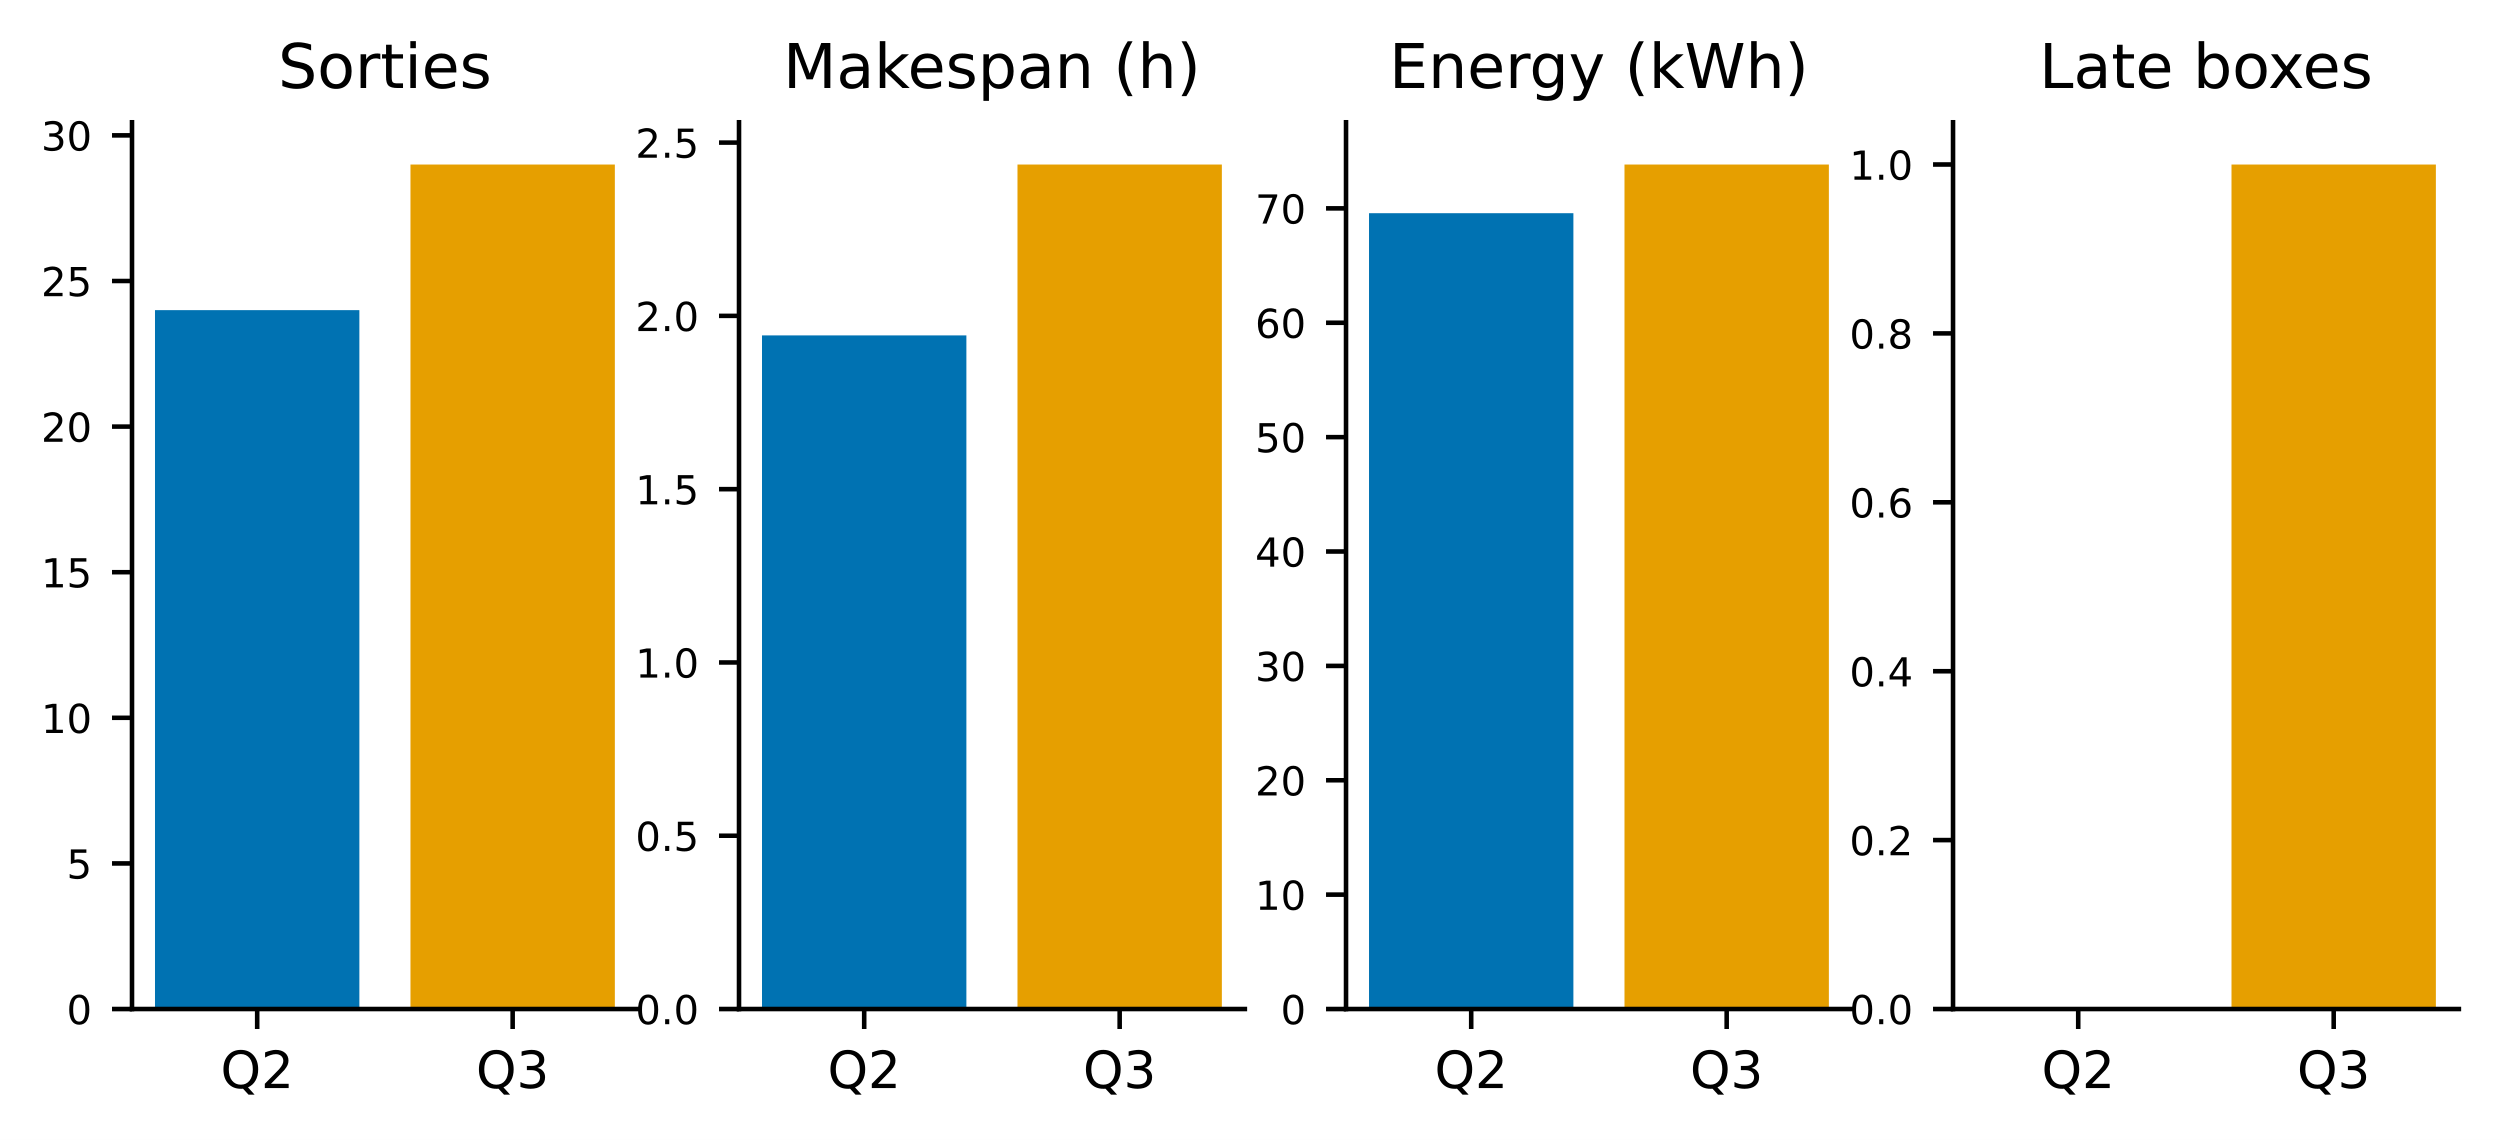
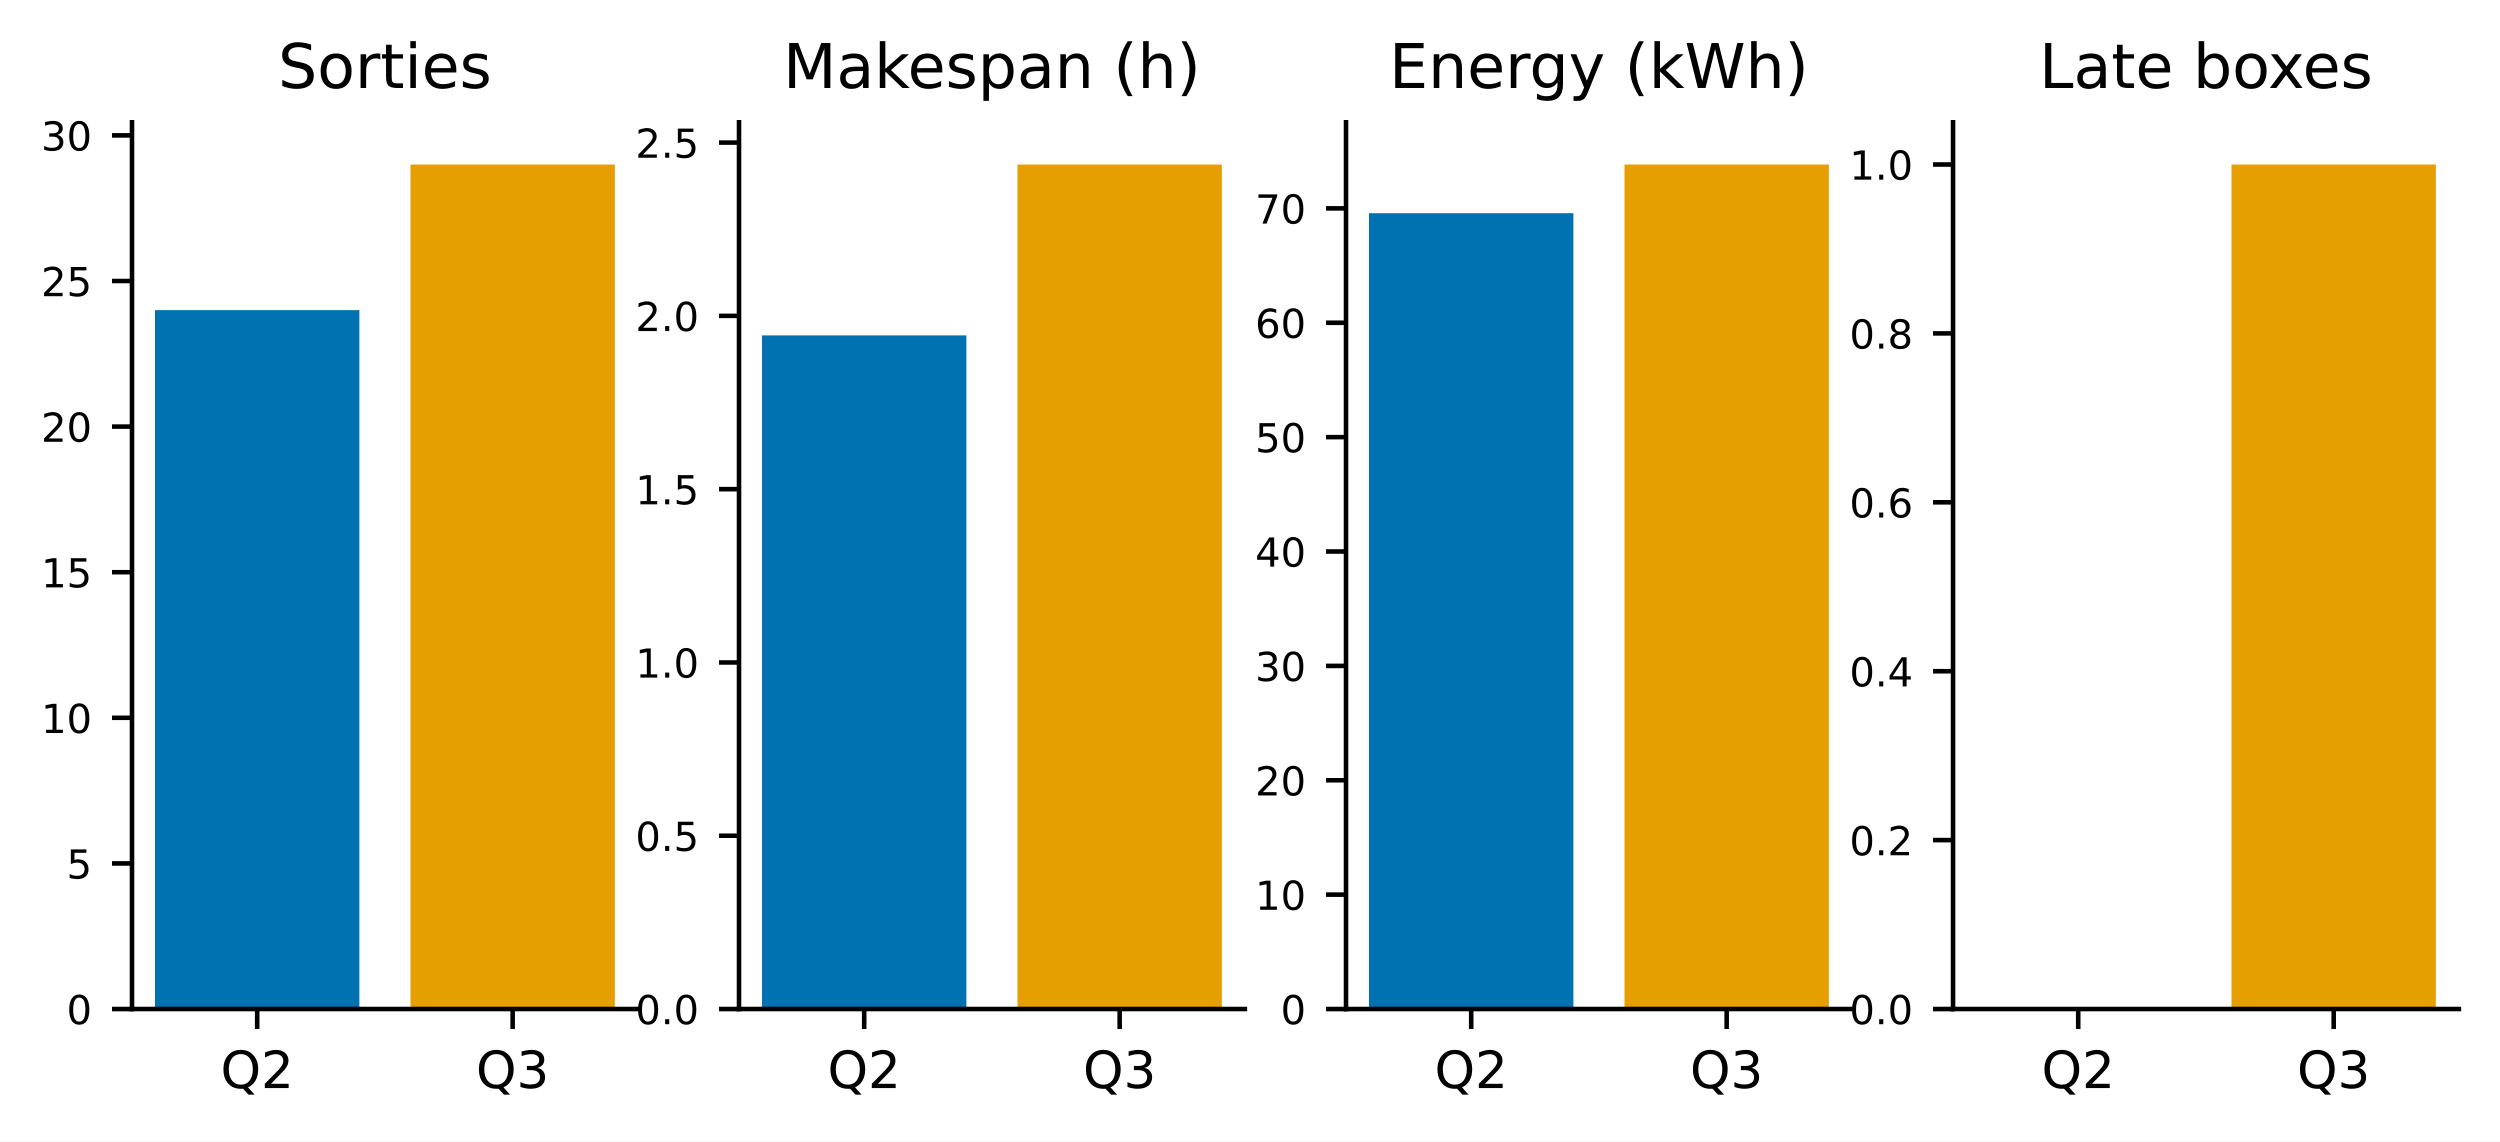
- <svg xmlns="http://www.w3.org/2000/svg" xmlns:xlink="http://www.w3.org/1999/xlink" width="437.647pt" height="199.549pt" viewBox="0 0 437.647 199.549" version="1.1">
+ <svg xmlns="http://www.w3.org/2000/svg" xmlns:xlink="http://www.w3.org/1999/xlink" width="437.647pt" height="199.838pt" viewBox="0 0 437.647 199.838" version="1.1">
  <defs>
    <style type="text/css">*{stroke-linejoin: round; stroke-linecap: butt}</style>
  </defs>
  <g id="figure_1">
    <g id="patch_1">
-       <path d="M 0 199.549  L 437.647 199.549  L 437.647 -0  L 0 -0  z " style="fill: #ffffff" />
+       <path d="M 0 199.838  L 437.647 199.838  L 437.647 0  L 0 0  z " style="fill: #ffffff" />
    </g>
    <g id="axes_1">
      <g id="patch_2">
        <path d="M 23.108 176.638  L 111.66 176.638  L 111.66 21.406  L 23.108 21.406  z " style="fill: #ffffff" />
      </g>
      <g id="patch_3">
-         <path d="M 27.133 176.638  L 62.911 176.638  L 62.911 54.288  L 27.133 54.288  z " clip-path="url(#p509af8be00)" style="fill: #0072b2" />
+         <path d="M 27.133 176.638  L 62.911 176.638  L 62.911 54.288  L 27.133 54.288  z " clip-path="url(#pdd4638ea67)" style="fill: #0072b2" />
      </g>
      <g id="patch_4">
-         <path d="M 71.856 176.638  L 107.635 176.638  L 107.635 28.798  L 71.856 28.798  z " clip-path="url(#p509af8be00)" style="fill: #e69f00" />
+         <path d="M 71.856 176.638  L 107.635 176.638  L 107.635 28.798  L 71.856 28.798  z " clip-path="url(#pdd4638ea67)" style="fill: #e69f00" />
      </g>
      <g id="matplotlib.axis_1">
        <g id="xtick_1">
          <g id="line2d_1">
            <defs>
-               <path id="m4ab9495dc7" d="M 0 0  L 0 3.5  " style="stroke: #000000; stroke-width: 0.8" />
+               <path id="m106b069956" d="M 0 0  L 0 3.5  " style="stroke: #000000; stroke-width: 0.8" />
            </defs>
            <g>
-               <use xlink:href="#m4ab9495dc7" x="45.022" y="176.638" style="stroke: #000000; stroke-width: 0.8" />
+               <use xlink:href="#m106b069956" x="45.022" y="176.638" style="stroke: #000000; stroke-width: 0.8" />
            </g>
          </g>
          <g id="text_1">
-             <text style="font-size: 9px; font-family: 'DejaVu Sans', 'Bitstream Vera Sans', 'Computer Modern Sans Serif', 'Lucida Grande', 'Verdana', 'Geneva', 'Lucid', 'Arial', 'Helvetica', 'Avant Garde', sans-serif; text-anchor: middle" x="45.022" y="190.477" transform="rotate(-0 45.02193 190.4769)">Q2</text>
+             <text style="font-size: 9px; font-family: 'DejaVu Sans', 'Bitstream Vera Sans', 'Computer Modern Sans Serif', 'Lucida Grande', 'Verdana', 'Geneva', 'Lucid', 'Arial', 'Helvetica', 'Avant Garde', sans-serif; text-anchor: middle" x="45.022" y="190.476" transform="rotate(-0 45.02193 190.4762)">Q2</text>
          </g>
        </g>
        <g id="xtick_2">
          <g id="line2d_2">
            <g>
-               <use xlink:href="#m4ab9495dc7" x="89.745" y="176.638" style="stroke: #000000; stroke-width: 0.8" />
+               <use xlink:href="#m106b069956" x="89.745" y="176.638" style="stroke: #000000; stroke-width: 0.8" />
            </g>
          </g>
          <g id="text_2">
-             <text style="font-size: 9px; font-family: 'DejaVu Sans', 'Bitstream Vera Sans', 'Computer Modern Sans Serif', 'Lucida Grande', 'Verdana', 'Geneva', 'Lucid', 'Arial', 'Helvetica', 'Avant Garde', sans-serif; text-anchor: middle" x="89.745" y="190.477" transform="rotate(-0 89.74525 190.4769)">Q3</text>
+             <text style="font-size: 9px; font-family: 'DejaVu Sans', 'Bitstream Vera Sans', 'Computer Modern Sans Serif', 'Lucida Grande', 'Verdana', 'Geneva', 'Lucid', 'Arial', 'Helvetica', 'Avant Garde', sans-serif; text-anchor: middle" x="89.745" y="190.476" transform="rotate(-0 89.74525 190.4762)">Q3</text>
          </g>
        </g>
      </g>
      <g id="matplotlib.axis_2">
        <g id="ytick_1">
          <g id="line2d_3">
            <defs>
-               <path id="mc6337fe862" d="M 0 0  L -3.5 0  " style="stroke: #000000; stroke-width: 0.8" />
+               <path id="m26ea28f7e0" d="M 0 0  L -3.5 0  " style="stroke: #000000; stroke-width: 0.8" />
            </defs>
            <g>
-               <use xlink:href="#mc6337fe862" x="23.108" y="176.638" style="stroke: #000000; stroke-width: 0.8" />
+               <use xlink:href="#m26ea28f7e0" x="23.108" y="176.638" style="stroke: #000000; stroke-width: 0.8" />
            </g>
          </g>
          <g id="text_3">
-             <text style="font-size: 7px; font-family: 'DejaVu Sans', 'Bitstream Vera Sans', 'Computer Modern Sans Serif', 'Lucida Grande', 'Verdana', 'Geneva', 'Lucid', 'Arial', 'Helvetica', 'Avant Garde', sans-serif; text-anchor: end" x="16.108" y="179.298" transform="rotate(-0 16.1075 179.2978)">0</text>
+             <text style="font-size: 7px; font-family: 'DejaVu Sans', 'Bitstream Vera Sans', 'Computer Modern Sans Serif', 'Lucida Grande', 'Verdana', 'Geneva', 'Lucid', 'Arial', 'Helvetica', 'Avant Garde', sans-serif; text-anchor: end" x="16.108" y="179.297" transform="rotate(-0 16.1075 179.2975)">0</text>
          </g>
        </g>
        <g id="ytick_2">
          <g id="line2d_4">
            <g>
-               <use xlink:href="#mc6337fe862" x="23.108" y="151.149" style="stroke: #000000; stroke-width: 0.8" />
+               <use xlink:href="#m26ea28f7e0" x="23.108" y="151.149" style="stroke: #000000; stroke-width: 0.8" />
            </g>
          </g>
          <g id="text_4">
-             <text style="font-size: 7px; font-family: 'DejaVu Sans', 'Bitstream Vera Sans', 'Computer Modern Sans Serif', 'Lucida Grande', 'Verdana', 'Geneva', 'Lucid', 'Arial', 'Helvetica', 'Avant Garde', sans-serif; text-anchor: end" x="16.108" y="153.808" transform="rotate(-0 16.1075 153.8081)">5</text>
+             <text style="font-size: 7px; font-family: 'DejaVu Sans', 'Bitstream Vera Sans', 'Computer Modern Sans Serif', 'Lucida Grande', 'Verdana', 'Geneva', 'Lucid', 'Arial', 'Helvetica', 'Avant Garde', sans-serif; text-anchor: end" x="16.108" y="153.808" transform="rotate(-0 16.1075 153.8078)">5</text>
          </g>
        </g>
        <g id="ytick_3">
          <g id="line2d_5">
            <g>
-               <use xlink:href="#mc6337fe862" x="23.108" y="125.659" style="stroke: #000000; stroke-width: 0.8" />
+               <use xlink:href="#m26ea28f7e0" x="23.108" y="125.659" style="stroke: #000000; stroke-width: 0.8" />
            </g>
          </g>
          <g id="text_5">
-             <text style="font-size: 7px; font-family: 'DejaVu Sans', 'Bitstream Vera Sans', 'Computer Modern Sans Serif', 'Lucida Grande', 'Verdana', 'Geneva', 'Lucid', 'Arial', 'Helvetica', 'Avant Garde', sans-serif; text-anchor: end" x="16.108" y="128.318" transform="rotate(-0 16.1075 128.3185)">10</text>
+             <text style="font-size: 7px; font-family: 'DejaVu Sans', 'Bitstream Vera Sans', 'Computer Modern Sans Serif', 'Lucida Grande', 'Verdana', 'Geneva', 'Lucid', 'Arial', 'Helvetica', 'Avant Garde', sans-serif; text-anchor: end" x="16.108" y="128.318" transform="rotate(-0 16.1075 128.3182)">10</text>
          </g>
        </g>
        <g id="ytick_4">
          <g id="line2d_6">
            <g>
-               <use xlink:href="#mc6337fe862" x="23.108" y="100.169" style="stroke: #000000; stroke-width: 0.8" />
+               <use xlink:href="#m26ea28f7e0" x="23.108" y="100.169" style="stroke: #000000; stroke-width: 0.8" />
            </g>
          </g>
          <g id="text_6">
-             <text style="font-size: 7px; font-family: 'DejaVu Sans', 'Bitstream Vera Sans', 'Computer Modern Sans Serif', 'Lucida Grande', 'Verdana', 'Geneva', 'Lucid', 'Arial', 'Helvetica', 'Avant Garde', sans-serif; text-anchor: end" x="16.108" y="102.829" transform="rotate(-0 16.1075 102.8288)">15</text>
+             <text style="font-size: 7px; font-family: 'DejaVu Sans', 'Bitstream Vera Sans', 'Computer Modern Sans Serif', 'Lucida Grande', 'Verdana', 'Geneva', 'Lucid', 'Arial', 'Helvetica', 'Avant Garde', sans-serif; text-anchor: end" x="16.108" y="102.829" transform="rotate(-0 16.1075 102.8285)">15</text>
          </g>
        </g>
        <g id="ytick_5">
          <g id="line2d_7">
            <g>
-               <use xlink:href="#mc6337fe862" x="23.108" y="74.68" style="stroke: #000000; stroke-width: 0.8" />
+               <use xlink:href="#m26ea28f7e0" x="23.108" y="74.68" style="stroke: #000000; stroke-width: 0.8" />
            </g>
          </g>
          <g id="text_7">
-             <text style="font-size: 7px; font-family: 'DejaVu Sans', 'Bitstream Vera Sans', 'Computer Modern Sans Serif', 'Lucida Grande', 'Verdana', 'Geneva', 'Lucid', 'Arial', 'Helvetica', 'Avant Garde', sans-serif; text-anchor: end" x="16.108" y="77.339" transform="rotate(-0 16.1075 77.33915)">20</text>
+             <text style="font-size: 7px; font-family: 'DejaVu Sans', 'Bitstream Vera Sans', 'Computer Modern Sans Serif', 'Lucida Grande', 'Verdana', 'Geneva', 'Lucid', 'Arial', 'Helvetica', 'Avant Garde', sans-serif; text-anchor: end" x="16.108" y="77.339" transform="rotate(-0 16.1075 77.33887)">20</text>
          </g>
        </g>
        <g id="ytick_6">
          <g id="line2d_8">
            <g>
-               <use xlink:href="#mc6337fe862" x="23.108" y="49.19" style="stroke: #000000; stroke-width: 0.8" />
+               <use xlink:href="#m26ea28f7e0" x="23.108" y="49.19" style="stroke: #000000; stroke-width: 0.8" />
            </g>
          </g>
          <g id="text_8">
-             <text style="font-size: 7px; font-family: 'DejaVu Sans', 'Bitstream Vera Sans', 'Computer Modern Sans Serif', 'Lucida Grande', 'Verdana', 'Geneva', 'Lucid', 'Arial', 'Helvetica', 'Avant Garde', sans-serif; text-anchor: end" x="16.108" y="51.849" transform="rotate(-0 16.1075 51.84949)">25</text>
+             <text style="font-size: 7px; font-family: 'DejaVu Sans', 'Bitstream Vera Sans', 'Computer Modern Sans Serif', 'Lucida Grande', 'Verdana', 'Geneva', 'Lucid', 'Arial', 'Helvetica', 'Avant Garde', sans-serif; text-anchor: end" x="16.108" y="51.849" transform="rotate(-0 16.1075 51.84922)">25</text>
          </g>
        </g>
        <g id="ytick_7">
          <g id="line2d_9">
            <g>
-               <use xlink:href="#mc6337fe862" x="23.108" y="23.7" style="stroke: #000000; stroke-width: 0.8" />
+               <use xlink:href="#m26ea28f7e0" x="23.108" y="23.7" style="stroke: #000000; stroke-width: 0.8" />
            </g>
          </g>
          <g id="text_9">
-             <text style="font-size: 7px; font-family: 'DejaVu Sans', 'Bitstream Vera Sans', 'Computer Modern Sans Serif', 'Lucida Grande', 'Verdana', 'Geneva', 'Lucid', 'Arial', 'Helvetica', 'Avant Garde', sans-serif; text-anchor: end" x="16.108" y="26.36" transform="rotate(-0 16.1075 26.35984)">30</text>
+             <text style="font-size: 7px; font-family: 'DejaVu Sans', 'Bitstream Vera Sans', 'Computer Modern Sans Serif', 'Lucida Grande', 'Verdana', 'Geneva', 'Lucid', 'Arial', 'Helvetica', 'Avant Garde', sans-serif; text-anchor: end" x="16.108" y="26.36" transform="rotate(-0 16.1075 26.35956)">30</text>
          </g>
        </g>
      </g>
      <g id="patch_5">
        <path d="M 23.108 176.638  L 23.108 21.406  " style="fill: none; stroke: #000000; stroke-width: 0.8; stroke-linejoin: miter; stroke-linecap: square" />
      </g>
      <g id="patch_6">
        <path d="M 23.108 176.638  L 111.66 176.638  " style="fill: none; stroke: #000000; stroke-width: 0.8; stroke-linejoin: miter; stroke-linecap: square" />
      </g>
      <g id="text_10">
        <text style="font-size: 10.8px; font-family: 'DejaVu Sans', 'Bitstream Vera Sans', 'Computer Modern Sans Serif', 'Lucida Grande', 'Verdana', 'Geneva', 'Lucid', 'Arial', 'Helvetica', 'Avant Garde', sans-serif; text-anchor: middle" x="67.384" y="15.406" transform="rotate(-0 67.38359 15.40631)">Sorties</text>
      </g>
    </g>
    <g id="axes_2">
      <g id="patch_7">
        <path d="M 129.37 176.638  L 217.922 176.638  L 217.922 21.406  L 129.37 21.406  z " style="fill: #ffffff" />
      </g>
      <g id="patch_8">
-         <path d="M 133.395 176.638  L 169.174 176.638  L 169.174 58.709  L 133.395 58.709  z " clip-path="url(#p651e10db26)" style="fill: #0072b2" />
+         <path d="M 133.395 176.638  L 169.174 176.638  L 169.174 58.709  L 133.395 58.709  z " clip-path="url(#pe0d77de162)" style="fill: #0072b2" />
      </g>
      <g id="patch_9">
-         <path d="M 178.119 176.638  L 213.897 176.638  L 213.897 28.798  L 178.119 28.798  z " clip-path="url(#p651e10db26)" style="fill: #e69f00" />
+         <path d="M 178.119 176.638  L 213.897 176.638  L 213.897 28.798  L 178.119 28.798  z " clip-path="url(#pe0d77de162)" style="fill: #e69f00" />
      </g>
      <g id="matplotlib.axis_3">
        <g id="xtick_3">
          <g id="line2d_10">
            <g>
-               <use xlink:href="#m4ab9495dc7" x="151.285" y="176.638" style="stroke: #000000; stroke-width: 0.8" />
+               <use xlink:href="#m106b069956" x="151.285" y="176.638" style="stroke: #000000; stroke-width: 0.8" />
            </g>
          </g>
          <g id="text_11">
-             <text style="font-size: 9px; font-family: 'DejaVu Sans', 'Bitstream Vera Sans', 'Computer Modern Sans Serif', 'Lucida Grande', 'Verdana', 'Geneva', 'Lucid', 'Arial', 'Helvetica', 'Avant Garde', sans-serif; text-anchor: middle" x="151.285" y="190.477" transform="rotate(-0 151.2845 190.4769)">Q2</text>
+             <text style="font-size: 9px; font-family: 'DejaVu Sans', 'Bitstream Vera Sans', 'Computer Modern Sans Serif', 'Lucida Grande', 'Verdana', 'Geneva', 'Lucid', 'Arial', 'Helvetica', 'Avant Garde', sans-serif; text-anchor: middle" x="151.285" y="190.476" transform="rotate(-0 151.2845 190.4762)">Q2</text>
          </g>
        </g>
        <g id="xtick_4">
          <g id="line2d_11">
            <g>
-               <use xlink:href="#m4ab9495dc7" x="196.008" y="176.638" style="stroke: #000000; stroke-width: 0.8" />
+               <use xlink:href="#m106b069956" x="196.008" y="176.638" style="stroke: #000000; stroke-width: 0.8" />
            </g>
          </g>
          <g id="text_12">
-             <text style="font-size: 9px; font-family: 'DejaVu Sans', 'Bitstream Vera Sans', 'Computer Modern Sans Serif', 'Lucida Grande', 'Verdana', 'Geneva', 'Lucid', 'Arial', 'Helvetica', 'Avant Garde', sans-serif; text-anchor: middle" x="196.008" y="190.477" transform="rotate(-0 196.0079 190.4769)">Q3</text>
+             <text style="font-size: 9px; font-family: 'DejaVu Sans', 'Bitstream Vera Sans', 'Computer Modern Sans Serif', 'Lucida Grande', 'Verdana', 'Geneva', 'Lucid', 'Arial', 'Helvetica', 'Avant Garde', sans-serif; text-anchor: middle" x="196.008" y="190.476" transform="rotate(-0 196.0079 190.4762)">Q3</text>
          </g>
        </g>
      </g>
      <g id="matplotlib.axis_4">
        <g id="ytick_8">
          <g id="line2d_12">
            <g>
-               <use xlink:href="#mc6337fe862" x="129.37" y="176.638" style="stroke: #000000; stroke-width: 0.8" />
+               <use xlink:href="#m26ea28f7e0" x="129.37" y="176.638" style="stroke: #000000; stroke-width: 0.8" />
            </g>
          </g>
          <g id="text_13">
-             <text style="font-size: 7px; font-family: 'DejaVu Sans', 'Bitstream Vera Sans', 'Computer Modern Sans Serif', 'Lucida Grande', 'Verdana', 'Geneva', 'Lucid', 'Arial', 'Helvetica', 'Avant Garde', sans-serif; text-anchor: end" x="122.37" y="179.298" transform="rotate(-0 122.3701 179.2978)">0.0</text>
+             <text style="font-size: 7px; font-family: 'DejaVu Sans', 'Bitstream Vera Sans', 'Computer Modern Sans Serif', 'Lucida Grande', 'Verdana', 'Geneva', 'Lucid', 'Arial', 'Helvetica', 'Avant Garde', sans-serif; text-anchor: end" x="122.37" y="179.297" transform="rotate(-0 122.3701 179.2975)">0.0</text>
          </g>
        </g>
        <g id="ytick_9">
          <g id="line2d_13">
            <g>
-               <use xlink:href="#mc6337fe862" x="129.37" y="146.303" style="stroke: #000000; stroke-width: 0.8" />
+               <use xlink:href="#m26ea28f7e0" x="129.37" y="146.303" style="stroke: #000000; stroke-width: 0.8" />
            </g>
          </g>
          <g id="text_14">
-             <text style="font-size: 7px; font-family: 'DejaVu Sans', 'Bitstream Vera Sans', 'Computer Modern Sans Serif', 'Lucida Grande', 'Verdana', 'Geneva', 'Lucid', 'Arial', 'Helvetica', 'Avant Garde', sans-serif; text-anchor: end" x="122.37" y="148.962" transform="rotate(-0 122.3701 148.9624)">0.5</text>
+             <text style="font-size: 7px; font-family: 'DejaVu Sans', 'Bitstream Vera Sans', 'Computer Modern Sans Serif', 'Lucida Grande', 'Verdana', 'Geneva', 'Lucid', 'Arial', 'Helvetica', 'Avant Garde', sans-serif; text-anchor: end" x="122.37" y="148.962" transform="rotate(-0 122.3701 148.9621)">0.5</text>
          </g>
        </g>
        <g id="ytick_10">
          <g id="line2d_14">
            <g>
-               <use xlink:href="#mc6337fe862" x="129.37" y="115.968" style="stroke: #000000; stroke-width: 0.8" />
+               <use xlink:href="#m26ea28f7e0" x="129.37" y="115.968" style="stroke: #000000; stroke-width: 0.8" />
            </g>
          </g>
          <g id="text_15">
-             <text style="font-size: 7px; font-family: 'DejaVu Sans', 'Bitstream Vera Sans', 'Computer Modern Sans Serif', 'Lucida Grande', 'Verdana', 'Geneva', 'Lucid', 'Arial', 'Helvetica', 'Avant Garde', sans-serif; text-anchor: end" x="122.37" y="118.627" transform="rotate(-0 122.3701 118.6271)">1.0</text>
+             <text style="font-size: 7px; font-family: 'DejaVu Sans', 'Bitstream Vera Sans', 'Computer Modern Sans Serif', 'Lucida Grande', 'Verdana', 'Geneva', 'Lucid', 'Arial', 'Helvetica', 'Avant Garde', sans-serif; text-anchor: end" x="122.37" y="118.627" transform="rotate(-0 122.3701 118.6268)">1.0</text>
          </g>
        </g>
        <g id="ytick_11">
          <g id="line2d_15">
            <g>
-               <use xlink:href="#mc6337fe862" x="129.37" y="85.632" style="stroke: #000000; stroke-width: 0.8" />
+               <use xlink:href="#m26ea28f7e0" x="129.37" y="85.632" style="stroke: #000000; stroke-width: 0.8" />
            </g>
          </g>
          <g id="text_16">
-             <text style="font-size: 7px; font-family: 'DejaVu Sans', 'Bitstream Vera Sans', 'Computer Modern Sans Serif', 'Lucida Grande', 'Verdana', 'Geneva', 'Lucid', 'Arial', 'Helvetica', 'Avant Garde', sans-serif; text-anchor: end" x="122.37" y="88.292" transform="rotate(-0 122.3701 88.2917)">1.5</text>
+             <text style="font-size: 7px; font-family: 'DejaVu Sans', 'Bitstream Vera Sans', 'Computer Modern Sans Serif', 'Lucida Grande', 'Verdana', 'Geneva', 'Lucid', 'Arial', 'Helvetica', 'Avant Garde', sans-serif; text-anchor: end" x="122.37" y="88.291" transform="rotate(-0 122.3701 88.29143)">1.5</text>
          </g>
        </g>
        <g id="ytick_12">
          <g id="line2d_16">
            <g>
-               <use xlink:href="#mc6337fe862" x="129.37" y="55.297" style="stroke: #000000; stroke-width: 0.8" />
+               <use xlink:href="#m26ea28f7e0" x="129.37" y="55.297" style="stroke: #000000; stroke-width: 0.8" />
            </g>
          </g>
          <g id="text_17">
-             <text style="font-size: 7px; font-family: 'DejaVu Sans', 'Bitstream Vera Sans', 'Computer Modern Sans Serif', 'Lucida Grande', 'Verdana', 'Geneva', 'Lucid', 'Arial', 'Helvetica', 'Avant Garde', sans-serif; text-anchor: end" x="122.37" y="57.956" transform="rotate(-0 122.3701 57.95635)">2.0</text>
+             <text style="font-size: 7px; font-family: 'DejaVu Sans', 'Bitstream Vera Sans', 'Computer Modern Sans Serif', 'Lucida Grande', 'Verdana', 'Geneva', 'Lucid', 'Arial', 'Helvetica', 'Avant Garde', sans-serif; text-anchor: end" x="122.37" y="57.956" transform="rotate(-0 122.3701 57.95608)">2.0</text>
          </g>
        </g>
        <g id="ytick_13">
          <g id="line2d_17">
            <g>
-               <use xlink:href="#mc6337fe862" x="129.37" y="24.962" style="stroke: #000000; stroke-width: 0.8" />
+               <use xlink:href="#m26ea28f7e0" x="129.37" y="24.962" style="stroke: #000000; stroke-width: 0.8" />
            </g>
          </g>
          <g id="text_18">
-             <text style="font-size: 7px; font-family: 'DejaVu Sans', 'Bitstream Vera Sans', 'Computer Modern Sans Serif', 'Lucida Grande', 'Verdana', 'Geneva', 'Lucid', 'Arial', 'Helvetica', 'Avant Garde', sans-serif; text-anchor: end" x="122.37" y="27.621" transform="rotate(-0 122.3701 27.621)">2.5</text>
+             <text style="font-size: 7px; font-family: 'DejaVu Sans', 'Bitstream Vera Sans', 'Computer Modern Sans Serif', 'Lucida Grande', 'Verdana', 'Geneva', 'Lucid', 'Arial', 'Helvetica', 'Avant Garde', sans-serif; text-anchor: end" x="122.37" y="27.621" transform="rotate(-0 122.3701 27.62072)">2.5</text>
          </g>
        </g>
      </g>
      <g id="patch_10">
        <path d="M 129.37 176.638  L 129.37 21.406  " style="fill: none; stroke: #000000; stroke-width: 0.8; stroke-linejoin: miter; stroke-linecap: square" />
      </g>
      <g id="patch_11">
        <path d="M 129.37 176.638  L 217.922 176.638  " style="fill: none; stroke: #000000; stroke-width: 0.8; stroke-linejoin: miter; stroke-linecap: square" />
      </g>
      <g id="text_19">
        <text style="font-size: 10.8px; font-family: 'DejaVu Sans', 'Bitstream Vera Sans', 'Computer Modern Sans Serif', 'Lucida Grande', 'Verdana', 'Geneva', 'Lucid', 'Arial', 'Helvetica', 'Avant Garde', sans-serif; text-anchor: middle" x="173.646" y="15.406" transform="rotate(-0 173.6462 15.40631)">Makespan (h)</text>
      </g>
    </g>
    <g id="axes_3">
      <g id="patch_12">
        <path d="M 235.633 176.638  L 324.185 176.638  L 324.185 21.406  L 235.633 21.406  z " style="fill: #ffffff" />
      </g>
      <g id="patch_13">
-         <path d="M 239.658 176.638  L 275.436 176.638  L 275.436 37.318  L 239.658 37.318  z " clip-path="url(#p2178c3167c)" style="fill: #0072b2" />
+         <path d="M 239.658 176.638  L 275.436 176.638  L 275.436 37.318  L 239.658 37.318  z " clip-path="url(#p09e7740a65)" style="fill: #0072b2" />
      </g>
      <g id="patch_14">
-         <path d="M 284.381 176.638  L 320.16 176.638  L 320.16 28.798  L 284.381 28.798  z " clip-path="url(#p2178c3167c)" style="fill: #e69f00" />
+         <path d="M 284.381 176.638  L 320.16 176.638  L 320.16 28.798  L 284.381 28.798  z " clip-path="url(#p09e7740a65)" style="fill: #e69f00" />
      </g>
      <g id="matplotlib.axis_5">
        <g id="xtick_5">
          <g id="line2d_18">
            <g>
-               <use xlink:href="#m4ab9495dc7" x="257.547" y="176.638" style="stroke: #000000; stroke-width: 0.8" />
+               <use xlink:href="#m106b069956" x="257.547" y="176.638" style="stroke: #000000; stroke-width: 0.8" />
            </g>
          </g>
          <g id="text_20">
-             <text style="font-size: 9px; font-family: 'DejaVu Sans', 'Bitstream Vera Sans', 'Computer Modern Sans Serif', 'Lucida Grande', 'Verdana', 'Geneva', 'Lucid', 'Arial', 'Helvetica', 'Avant Garde', sans-serif; text-anchor: middle" x="257.547" y="190.477" transform="rotate(-0 257.5471 190.4769)">Q2</text>
+             <text style="font-size: 9px; font-family: 'DejaVu Sans', 'Bitstream Vera Sans', 'Computer Modern Sans Serif', 'Lucida Grande', 'Verdana', 'Geneva', 'Lucid', 'Arial', 'Helvetica', 'Avant Garde', sans-serif; text-anchor: middle" x="257.547" y="190.476" transform="rotate(-0 257.5471 190.4762)">Q2</text>
          </g>
        </g>
        <g id="xtick_6">
          <g id="line2d_19">
            <g>
-               <use xlink:href="#m4ab9495dc7" x="302.27" y="176.638" style="stroke: #000000; stroke-width: 0.8" />
+               <use xlink:href="#m106b069956" x="302.27" y="176.638" style="stroke: #000000; stroke-width: 0.8" />
            </g>
          </g>
          <g id="text_21">
-             <text style="font-size: 9px; font-family: 'DejaVu Sans', 'Bitstream Vera Sans', 'Computer Modern Sans Serif', 'Lucida Grande', 'Verdana', 'Geneva', 'Lucid', 'Arial', 'Helvetica', 'Avant Garde', sans-serif; text-anchor: middle" x="302.27" y="190.477" transform="rotate(-0 302.2705 190.4769)">Q3</text>
+             <text style="font-size: 9px; font-family: 'DejaVu Sans', 'Bitstream Vera Sans', 'Computer Modern Sans Serif', 'Lucida Grande', 'Verdana', 'Geneva', 'Lucid', 'Arial', 'Helvetica', 'Avant Garde', sans-serif; text-anchor: middle" x="302.27" y="190.476" transform="rotate(-0 302.2705 190.4762)">Q3</text>
          </g>
        </g>
      </g>
      <g id="matplotlib.axis_6">
        <g id="ytick_14">
          <g id="line2d_20">
            <g>
-               <use xlink:href="#mc6337fe862" x="235.633" y="176.638" style="stroke: #000000; stroke-width: 0.8" />
+               <use xlink:href="#m26ea28f7e0" x="235.633" y="176.638" style="stroke: #000000; stroke-width: 0.8" />
            </g>
          </g>
          <g id="text_22">
-             <text style="font-size: 7px; font-family: 'DejaVu Sans', 'Bitstream Vera Sans', 'Computer Modern Sans Serif', 'Lucida Grande', 'Verdana', 'Geneva', 'Lucid', 'Arial', 'Helvetica', 'Avant Garde', sans-serif; text-anchor: end" x="228.633" y="179.298" transform="rotate(-0 228.6327 179.2978)">0</text>
+             <text style="font-size: 7px; font-family: 'DejaVu Sans', 'Bitstream Vera Sans', 'Computer Modern Sans Serif', 'Lucida Grande', 'Verdana', 'Geneva', 'Lucid', 'Arial', 'Helvetica', 'Avant Garde', sans-serif; text-anchor: end" x="228.633" y="179.297" transform="rotate(-0 228.6327 179.2975)">0</text>
          </g>
        </g>
        <g id="ytick_15">
          <g id="line2d_21">
            <g>
-               <use xlink:href="#mc6337fe862" x="235.633" y="156.615" style="stroke: #000000; stroke-width: 0.8" />
+               <use xlink:href="#m26ea28f7e0" x="235.633" y="156.615" style="stroke: #000000; stroke-width: 0.8" />
            </g>
          </g>
          <g id="text_23">
-             <text style="font-size: 7px; font-family: 'DejaVu Sans', 'Bitstream Vera Sans', 'Computer Modern Sans Serif', 'Lucida Grande', 'Verdana', 'Geneva', 'Lucid', 'Arial', 'Helvetica', 'Avant Garde', sans-serif; text-anchor: end" x="228.633" y="159.275" transform="rotate(-0 228.6327 159.2748)">10</text>
+             <text style="font-size: 7px; font-family: 'DejaVu Sans', 'Bitstream Vera Sans', 'Computer Modern Sans Serif', 'Lucida Grande', 'Verdana', 'Geneva', 'Lucid', 'Arial', 'Helvetica', 'Avant Garde', sans-serif; text-anchor: end" x="228.633" y="159.275" transform="rotate(-0 228.6327 159.2746)">10</text>
          </g>
        </g>
        <g id="ytick_16">
          <g id="line2d_22">
            <g>
-               <use xlink:href="#mc6337fe862" x="235.633" y="136.592" style="stroke: #000000; stroke-width: 0.8" />
+               <use xlink:href="#m26ea28f7e0" x="235.633" y="136.592" style="stroke: #000000; stroke-width: 0.8" />
            </g>
          </g>
          <g id="text_24">
-             <text style="font-size: 7px; font-family: 'DejaVu Sans', 'Bitstream Vera Sans', 'Computer Modern Sans Serif', 'Lucida Grande', 'Verdana', 'Geneva', 'Lucid', 'Arial', 'Helvetica', 'Avant Garde', sans-serif; text-anchor: end" x="228.633" y="139.252" transform="rotate(-0 228.6327 139.2519)">20</text>
+             <text style="font-size: 7px; font-family: 'DejaVu Sans', 'Bitstream Vera Sans', 'Computer Modern Sans Serif', 'Lucida Grande', 'Verdana', 'Geneva', 'Lucid', 'Arial', 'Helvetica', 'Avant Garde', sans-serif; text-anchor: end" x="228.633" y="139.252" transform="rotate(-0 228.6327 139.2517)">20</text>
          </g>
        </g>
        <g id="ytick_17">
          <g id="line2d_23">
            <g>
-               <use xlink:href="#mc6337fe862" x="235.633" y="116.57" style="stroke: #000000; stroke-width: 0.8" />
+               <use xlink:href="#m26ea28f7e0" x="235.633" y="116.57" style="stroke: #000000; stroke-width: 0.8" />
            </g>
          </g>
          <g id="text_25">
-             <text style="font-size: 7px; font-family: 'DejaVu Sans', 'Bitstream Vera Sans', 'Computer Modern Sans Serif', 'Lucida Grande', 'Verdana', 'Geneva', 'Lucid', 'Arial', 'Helvetica', 'Avant Garde', sans-serif; text-anchor: end" x="228.633" y="119.229" transform="rotate(-0 228.6327 119.229)">30</text>
+             <text style="font-size: 7px; font-family: 'DejaVu Sans', 'Bitstream Vera Sans', 'Computer Modern Sans Serif', 'Lucida Grande', 'Verdana', 'Geneva', 'Lucid', 'Arial', 'Helvetica', 'Avant Garde', sans-serif; text-anchor: end" x="228.633" y="119.229" transform="rotate(-0 228.6327 119.2287)">30</text>
          </g>
        </g>
        <g id="ytick_18">
          <g id="line2d_24">
            <g>
-               <use xlink:href="#mc6337fe862" x="235.633" y="96.547" style="stroke: #000000; stroke-width: 0.8" />
+               <use xlink:href="#m26ea28f7e0" x="235.633" y="96.547" style="stroke: #000000; stroke-width: 0.8" />
            </g>
          </g>
          <g id="text_26">
-             <text style="font-size: 7px; font-family: 'DejaVu Sans', 'Bitstream Vera Sans', 'Computer Modern Sans Serif', 'Lucida Grande', 'Verdana', 'Geneva', 'Lucid', 'Arial', 'Helvetica', 'Avant Garde', sans-serif; text-anchor: end" x="228.633" y="99.206" transform="rotate(-0 228.6327 99.20608)">40</text>
+             <text style="font-size: 7px; font-family: 'DejaVu Sans', 'Bitstream Vera Sans', 'Computer Modern Sans Serif', 'Lucida Grande', 'Verdana', 'Geneva', 'Lucid', 'Arial', 'Helvetica', 'Avant Garde', sans-serif; text-anchor: end" x="228.633" y="99.206" transform="rotate(-0 228.6327 99.20581)">40</text>
          </g>
        </g>
        <g id="ytick_19">
          <g id="line2d_25">
            <g>
-               <use xlink:href="#mc6337fe862" x="235.633" y="76.524" style="stroke: #000000; stroke-width: 0.8" />
+               <use xlink:href="#m26ea28f7e0" x="235.633" y="76.524" style="stroke: #000000; stroke-width: 0.8" />
            </g>
          </g>
          <g id="text_27">
-             <text style="font-size: 7px; font-family: 'DejaVu Sans', 'Bitstream Vera Sans', 'Computer Modern Sans Serif', 'Lucida Grande', 'Verdana', 'Geneva', 'Lucid', 'Arial', 'Helvetica', 'Avant Garde', sans-serif; text-anchor: end" x="228.633" y="79.183" transform="rotate(-0 228.6327 79.18316)">50</text>
+             <text style="font-size: 7px; font-family: 'DejaVu Sans', 'Bitstream Vera Sans', 'Computer Modern Sans Serif', 'Lucida Grande', 'Verdana', 'Geneva', 'Lucid', 'Arial', 'Helvetica', 'Avant Garde', sans-serif; text-anchor: end" x="228.633" y="79.183" transform="rotate(-0 228.6327 79.18289)">50</text>
          </g>
        </g>
        <g id="ytick_20">
          <g id="line2d_26">
            <g>
-               <use xlink:href="#mc6337fe862" x="235.633" y="56.501" style="stroke: #000000; stroke-width: 0.8" />
+               <use xlink:href="#m26ea28f7e0" x="235.633" y="56.501" style="stroke: #000000; stroke-width: 0.8" />
            </g>
          </g>
          <g id="text_28">
-             <text style="font-size: 7px; font-family: 'DejaVu Sans', 'Bitstream Vera Sans', 'Computer Modern Sans Serif', 'Lucida Grande', 'Verdana', 'Geneva', 'Lucid', 'Arial', 'Helvetica', 'Avant Garde', sans-serif; text-anchor: end" x="228.633" y="59.16" transform="rotate(-0 228.6327 59.16024)">60</text>
+             <text style="font-size: 7px; font-family: 'DejaVu Sans', 'Bitstream Vera Sans', 'Computer Modern Sans Serif', 'Lucida Grande', 'Verdana', 'Geneva', 'Lucid', 'Arial', 'Helvetica', 'Avant Garde', sans-serif; text-anchor: end" x="228.633" y="59.16" transform="rotate(-0 228.6327 59.15997)">60</text>
          </g>
        </g>
        <g id="ytick_21">
          <g id="line2d_27">
            <g>
-               <use xlink:href="#mc6337fe862" x="235.633" y="36.478" style="stroke: #000000; stroke-width: 0.8" />
+               <use xlink:href="#m26ea28f7e0" x="235.633" y="36.478" style="stroke: #000000; stroke-width: 0.8" />
            </g>
          </g>
          <g id="text_29">
-             <text style="font-size: 7px; font-family: 'DejaVu Sans', 'Bitstream Vera Sans', 'Computer Modern Sans Serif', 'Lucida Grande', 'Verdana', 'Geneva', 'Lucid', 'Arial', 'Helvetica', 'Avant Garde', sans-serif; text-anchor: end" x="228.633" y="39.137" transform="rotate(-0 228.6327 39.13732)">70</text>
+             <text style="font-size: 7px; font-family: 'DejaVu Sans', 'Bitstream Vera Sans', 'Computer Modern Sans Serif', 'Lucida Grande', 'Verdana', 'Geneva', 'Lucid', 'Arial', 'Helvetica', 'Avant Garde', sans-serif; text-anchor: end" x="228.633" y="39.137" transform="rotate(-0 228.6327 39.13705)">70</text>
          </g>
        </g>
      </g>
      <g id="patch_15">
        <path d="M 235.633 176.638  L 235.633 21.406  " style="fill: none; stroke: #000000; stroke-width: 0.8; stroke-linejoin: miter; stroke-linecap: square" />
      </g>
      <g id="patch_16">
        <path d="M 235.633 176.638  L 324.185 176.638  " style="fill: none; stroke: #000000; stroke-width: 0.8; stroke-linejoin: miter; stroke-linecap: square" />
      </g>
      <g id="text_30">
        <text style="font-size: 10.8px; font-family: 'DejaVu Sans', 'Bitstream Vera Sans', 'Computer Modern Sans Serif', 'Lucida Grande', 'Verdana', 'Geneva', 'Lucid', 'Arial', 'Helvetica', 'Avant Garde', sans-serif; text-anchor: middle" x="279.909" y="15.406" transform="rotate(-0 279.9088 15.40631)">Energy (kWh)</text>
      </g>
    </g>
    <g id="axes_4">
      <g id="patch_17">
        <path d="M 341.895 176.638  L 430.447 176.638  L 430.447 21.406  L 341.895 21.406  z " style="fill: #ffffff" />
      </g>
      <g id="patch_18">
-         <path d="M 345.92 176.638  L 381.699 176.638  L 381.699 176.638  L 345.92 176.638  z " clip-path="url(#pa383314179)" style="fill: #0072b2" />
+         <path d="M 345.92 176.638  L 381.699 176.638  L 381.699 176.638  L 345.92 176.638  z " clip-path="url(#p559f702e25)" style="fill: #0072b2" />
      </g>
      <g id="patch_19">
-         <path d="M 390.644 176.638  L 426.422 176.638  L 426.422 28.798  L 390.644 28.798  z " clip-path="url(#pa383314179)" style="fill: #e69f00" />
+         <path d="M 390.644 176.638  L 426.422 176.638  L 426.422 28.798  L 390.644 28.798  z " clip-path="url(#p559f702e25)" style="fill: #e69f00" />
      </g>
      <g id="matplotlib.axis_7">
        <g id="xtick_7">
          <g id="line2d_28">
            <g>
-               <use xlink:href="#m4ab9495dc7" x="363.81" y="176.638" style="stroke: #000000; stroke-width: 0.8" />
+               <use xlink:href="#m106b069956" x="363.81" y="176.638" style="stroke: #000000; stroke-width: 0.8" />
            </g>
          </g>
          <g id="text_31">
-             <text style="font-size: 9px; font-family: 'DejaVu Sans', 'Bitstream Vera Sans', 'Computer Modern Sans Serif', 'Lucida Grande', 'Verdana', 'Geneva', 'Lucid', 'Arial', 'Helvetica', 'Avant Garde', sans-serif; text-anchor: middle" x="363.81" y="190.477" transform="rotate(-0 363.8098 190.4769)">Q2</text>
+             <text style="font-size: 9px; font-family: 'DejaVu Sans', 'Bitstream Vera Sans', 'Computer Modern Sans Serif', 'Lucida Grande', 'Verdana', 'Geneva', 'Lucid', 'Arial', 'Helvetica', 'Avant Garde', sans-serif; text-anchor: middle" x="363.81" y="190.476" transform="rotate(-0 363.8098 190.4762)">Q2</text>
          </g>
        </g>
        <g id="xtick_8">
          <g id="line2d_29">
            <g>
-               <use xlink:href="#m4ab9495dc7" x="408.533" y="176.638" style="stroke: #000000; stroke-width: 0.8" />
+               <use xlink:href="#m106b069956" x="408.533" y="176.638" style="stroke: #000000; stroke-width: 0.8" />
            </g>
          </g>
          <g id="text_32">
-             <text style="font-size: 9px; font-family: 'DejaVu Sans', 'Bitstream Vera Sans', 'Computer Modern Sans Serif', 'Lucida Grande', 'Verdana', 'Geneva', 'Lucid', 'Arial', 'Helvetica', 'Avant Garde', sans-serif; text-anchor: middle" x="408.533" y="190.477" transform="rotate(-0 408.5331 190.4769)">Q3</text>
+             <text style="font-size: 9px; font-family: 'DejaVu Sans', 'Bitstream Vera Sans', 'Computer Modern Sans Serif', 'Lucida Grande', 'Verdana', 'Geneva', 'Lucid', 'Arial', 'Helvetica', 'Avant Garde', sans-serif; text-anchor: middle" x="408.533" y="190.476" transform="rotate(-0 408.5331 190.4762)">Q3</text>
          </g>
        </g>
      </g>
      <g id="matplotlib.axis_8">
        <g id="ytick_22">
          <g id="line2d_30">
            <g>
-               <use xlink:href="#mc6337fe862" x="341.895" y="176.638" style="stroke: #000000; stroke-width: 0.8" />
+               <use xlink:href="#m26ea28f7e0" x="341.895" y="176.638" style="stroke: #000000; stroke-width: 0.8" />
            </g>
          </g>
          <g id="text_33">
-             <text style="font-size: 7px; font-family: 'DejaVu Sans', 'Bitstream Vera Sans', 'Computer Modern Sans Serif', 'Lucida Grande', 'Verdana', 'Geneva', 'Lucid', 'Arial', 'Helvetica', 'Avant Garde', sans-serif; text-anchor: end" x="334.895" y="179.298" transform="rotate(-0 334.8953 179.2978)">0.0</text>
+             <text style="font-size: 7px; font-family: 'DejaVu Sans', 'Bitstream Vera Sans', 'Computer Modern Sans Serif', 'Lucida Grande', 'Verdana', 'Geneva', 'Lucid', 'Arial', 'Helvetica', 'Avant Garde', sans-serif; text-anchor: end" x="334.895" y="179.297" transform="rotate(-0 334.8953 179.2975)">0.0</text>
          </g>
        </g>
        <g id="ytick_23">
          <g id="line2d_31">
            <g>
-               <use xlink:href="#mc6337fe862" x="341.895" y="147.07" style="stroke: #000000; stroke-width: 0.8" />
+               <use xlink:href="#m26ea28f7e0" x="341.895" y="147.07" style="stroke: #000000; stroke-width: 0.8" />
            </g>
          </g>
          <g id="text_34">
-             <text style="font-size: 7px; font-family: 'DejaVu Sans', 'Bitstream Vera Sans', 'Computer Modern Sans Serif', 'Lucida Grande', 'Verdana', 'Geneva', 'Lucid', 'Arial', 'Helvetica', 'Avant Garde', sans-serif; text-anchor: end" x="334.895" y="149.73" transform="rotate(-0 334.8953 149.7298)">0.2</text>
+             <text style="font-size: 7px; font-family: 'DejaVu Sans', 'Bitstream Vera Sans', 'Computer Modern Sans Serif', 'Lucida Grande', 'Verdana', 'Geneva', 'Lucid', 'Arial', 'Helvetica', 'Avant Garde', sans-serif; text-anchor: end" x="334.895" y="149.729" transform="rotate(-0 334.8953 149.7295)">0.2</text>
          </g>
        </g>
        <g id="ytick_24">
          <g id="line2d_32">
            <g>
-               <use xlink:href="#mc6337fe862" x="341.895" y="117.502" style="stroke: #000000; stroke-width: 0.8" />
+               <use xlink:href="#m26ea28f7e0" x="341.895" y="117.502" style="stroke: #000000; stroke-width: 0.8" />
            </g>
          </g>
          <g id="text_35">
-             <text style="font-size: 7px; font-family: 'DejaVu Sans', 'Bitstream Vera Sans', 'Computer Modern Sans Serif', 'Lucida Grande', 'Verdana', 'Geneva', 'Lucid', 'Arial', 'Helvetica', 'Avant Garde', sans-serif; text-anchor: end" x="334.895" y="120.162" transform="rotate(-0 334.8953 120.1618)">0.4</text>
+             <text style="font-size: 7px; font-family: 'DejaVu Sans', 'Bitstream Vera Sans', 'Computer Modern Sans Serif', 'Lucida Grande', 'Verdana', 'Geneva', 'Lucid', 'Arial', 'Helvetica', 'Avant Garde', sans-serif; text-anchor: end" x="334.895" y="120.161" transform="rotate(-0 334.8953 120.1615)">0.4</text>
          </g>
        </g>
        <g id="ytick_25">
          <g id="line2d_33">
            <g>
-               <use xlink:href="#mc6337fe862" x="341.895" y="87.934" style="stroke: #000000; stroke-width: 0.8" />
+               <use xlink:href="#m26ea28f7e0" x="341.895" y="87.934" style="stroke: #000000; stroke-width: 0.8" />
            </g>
          </g>
          <g id="text_36">
-             <text style="font-size: 7px; font-family: 'DejaVu Sans', 'Bitstream Vera Sans', 'Computer Modern Sans Serif', 'Lucida Grande', 'Verdana', 'Geneva', 'Lucid', 'Arial', 'Helvetica', 'Avant Garde', sans-serif; text-anchor: end" x="334.895" y="90.594" transform="rotate(-0 334.8953 90.59377)">0.6</text>
+             <text style="font-size: 7px; font-family: 'DejaVu Sans', 'Bitstream Vera Sans', 'Computer Modern Sans Serif', 'Lucida Grande', 'Verdana', 'Geneva', 'Lucid', 'Arial', 'Helvetica', 'Avant Garde', sans-serif; text-anchor: end" x="334.895" y="90.593" transform="rotate(-0 334.8953 90.59349)">0.6</text>
          </g>
        </g>
        <g id="ytick_26">
          <g id="line2d_34">
            <g>
-               <use xlink:href="#mc6337fe862" x="341.895" y="58.366" style="stroke: #000000; stroke-width: 0.8" />
+               <use xlink:href="#m26ea28f7e0" x="341.895" y="58.366" style="stroke: #000000; stroke-width: 0.8" />
            </g>
          </g>
          <g id="text_37">
-             <text style="font-size: 7px; font-family: 'DejaVu Sans', 'Bitstream Vera Sans', 'Computer Modern Sans Serif', 'Lucida Grande', 'Verdana', 'Geneva', 'Lucid', 'Arial', 'Helvetica', 'Avant Garde', sans-serif; text-anchor: end" x="334.895" y="61.026" transform="rotate(-0 334.8953 61.02577)">0.8</text>
+             <text style="font-size: 7px; font-family: 'DejaVu Sans', 'Bitstream Vera Sans', 'Computer Modern Sans Serif', 'Lucida Grande', 'Verdana', 'Geneva', 'Lucid', 'Arial', 'Helvetica', 'Avant Garde', sans-serif; text-anchor: end" x="334.895" y="61.025" transform="rotate(-0 334.8953 61.02549)">0.8</text>
          </g>
        </g>
        <g id="ytick_27">
          <g id="line2d_35">
            <g>
-               <use xlink:href="#mc6337fe862" x="341.895" y="28.798" style="stroke: #000000; stroke-width: 0.8" />
+               <use xlink:href="#m26ea28f7e0" x="341.895" y="28.798" style="stroke: #000000; stroke-width: 0.8" />
            </g>
          </g>
          <g id="text_38">
-             <text style="font-size: 7px; font-family: 'DejaVu Sans', 'Bitstream Vera Sans', 'Computer Modern Sans Serif', 'Lucida Grande', 'Verdana', 'Geneva', 'Lucid', 'Arial', 'Helvetica', 'Avant Garde', sans-serif; text-anchor: end" x="334.895" y="31.458" transform="rotate(-0 334.8953 31.45777)">1.0</text>
+             <text style="font-size: 7px; font-family: 'DejaVu Sans', 'Bitstream Vera Sans', 'Computer Modern Sans Serif', 'Lucida Grande', 'Verdana', 'Geneva', 'Lucid', 'Arial', 'Helvetica', 'Avant Garde', sans-serif; text-anchor: end" x="334.895" y="31.457" transform="rotate(-0 334.8953 31.45749)">1.0</text>
          </g>
        </g>
      </g>
      <g id="patch_20">
        <path d="M 341.895 176.638  L 341.895 21.406  " style="fill: none; stroke: #000000; stroke-width: 0.8; stroke-linejoin: miter; stroke-linecap: square" />
      </g>
      <g id="patch_21">
        <path d="M 341.895 176.638  L 430.447 176.638  " style="fill: none; stroke: #000000; stroke-width: 0.8; stroke-linejoin: miter; stroke-linecap: square" />
      </g>
      <g id="text_39">
        <text style="font-size: 10.8px; font-family: 'DejaVu Sans', 'Bitstream Vera Sans', 'Computer Modern Sans Serif', 'Lucida Grande', 'Verdana', 'Geneva', 'Lucid', 'Arial', 'Helvetica', 'Avant Garde', sans-serif; text-anchor: middle" x="386.171" y="15.406" transform="rotate(-0 386.1714 15.40631)">Late boxes</text>
      </g>
    </g>
  </g>
  <defs>
-     <clipPath id="p509af8be00">
+     <clipPath id="pdd4638ea67">
      <rect x="23.108" y="21.406" width="88.552" height="155.232" />
    </clipPath>
-     <clipPath id="p651e10db26">
+     <clipPath id="pe0d77de162">
      <rect x="129.37" y="21.406" width="88.552" height="155.232" />
    </clipPath>
-     <clipPath id="p2178c3167c">
+     <clipPath id="p09e7740a65">
      <rect x="235.633" y="21.406" width="88.552" height="155.232" />
    </clipPath>
-     <clipPath id="pa383314179">
+     <clipPath id="p559f702e25">
      <rect x="341.895" y="21.406" width="88.552" height="155.232" />
    </clipPath>
  </defs>
</svg>
